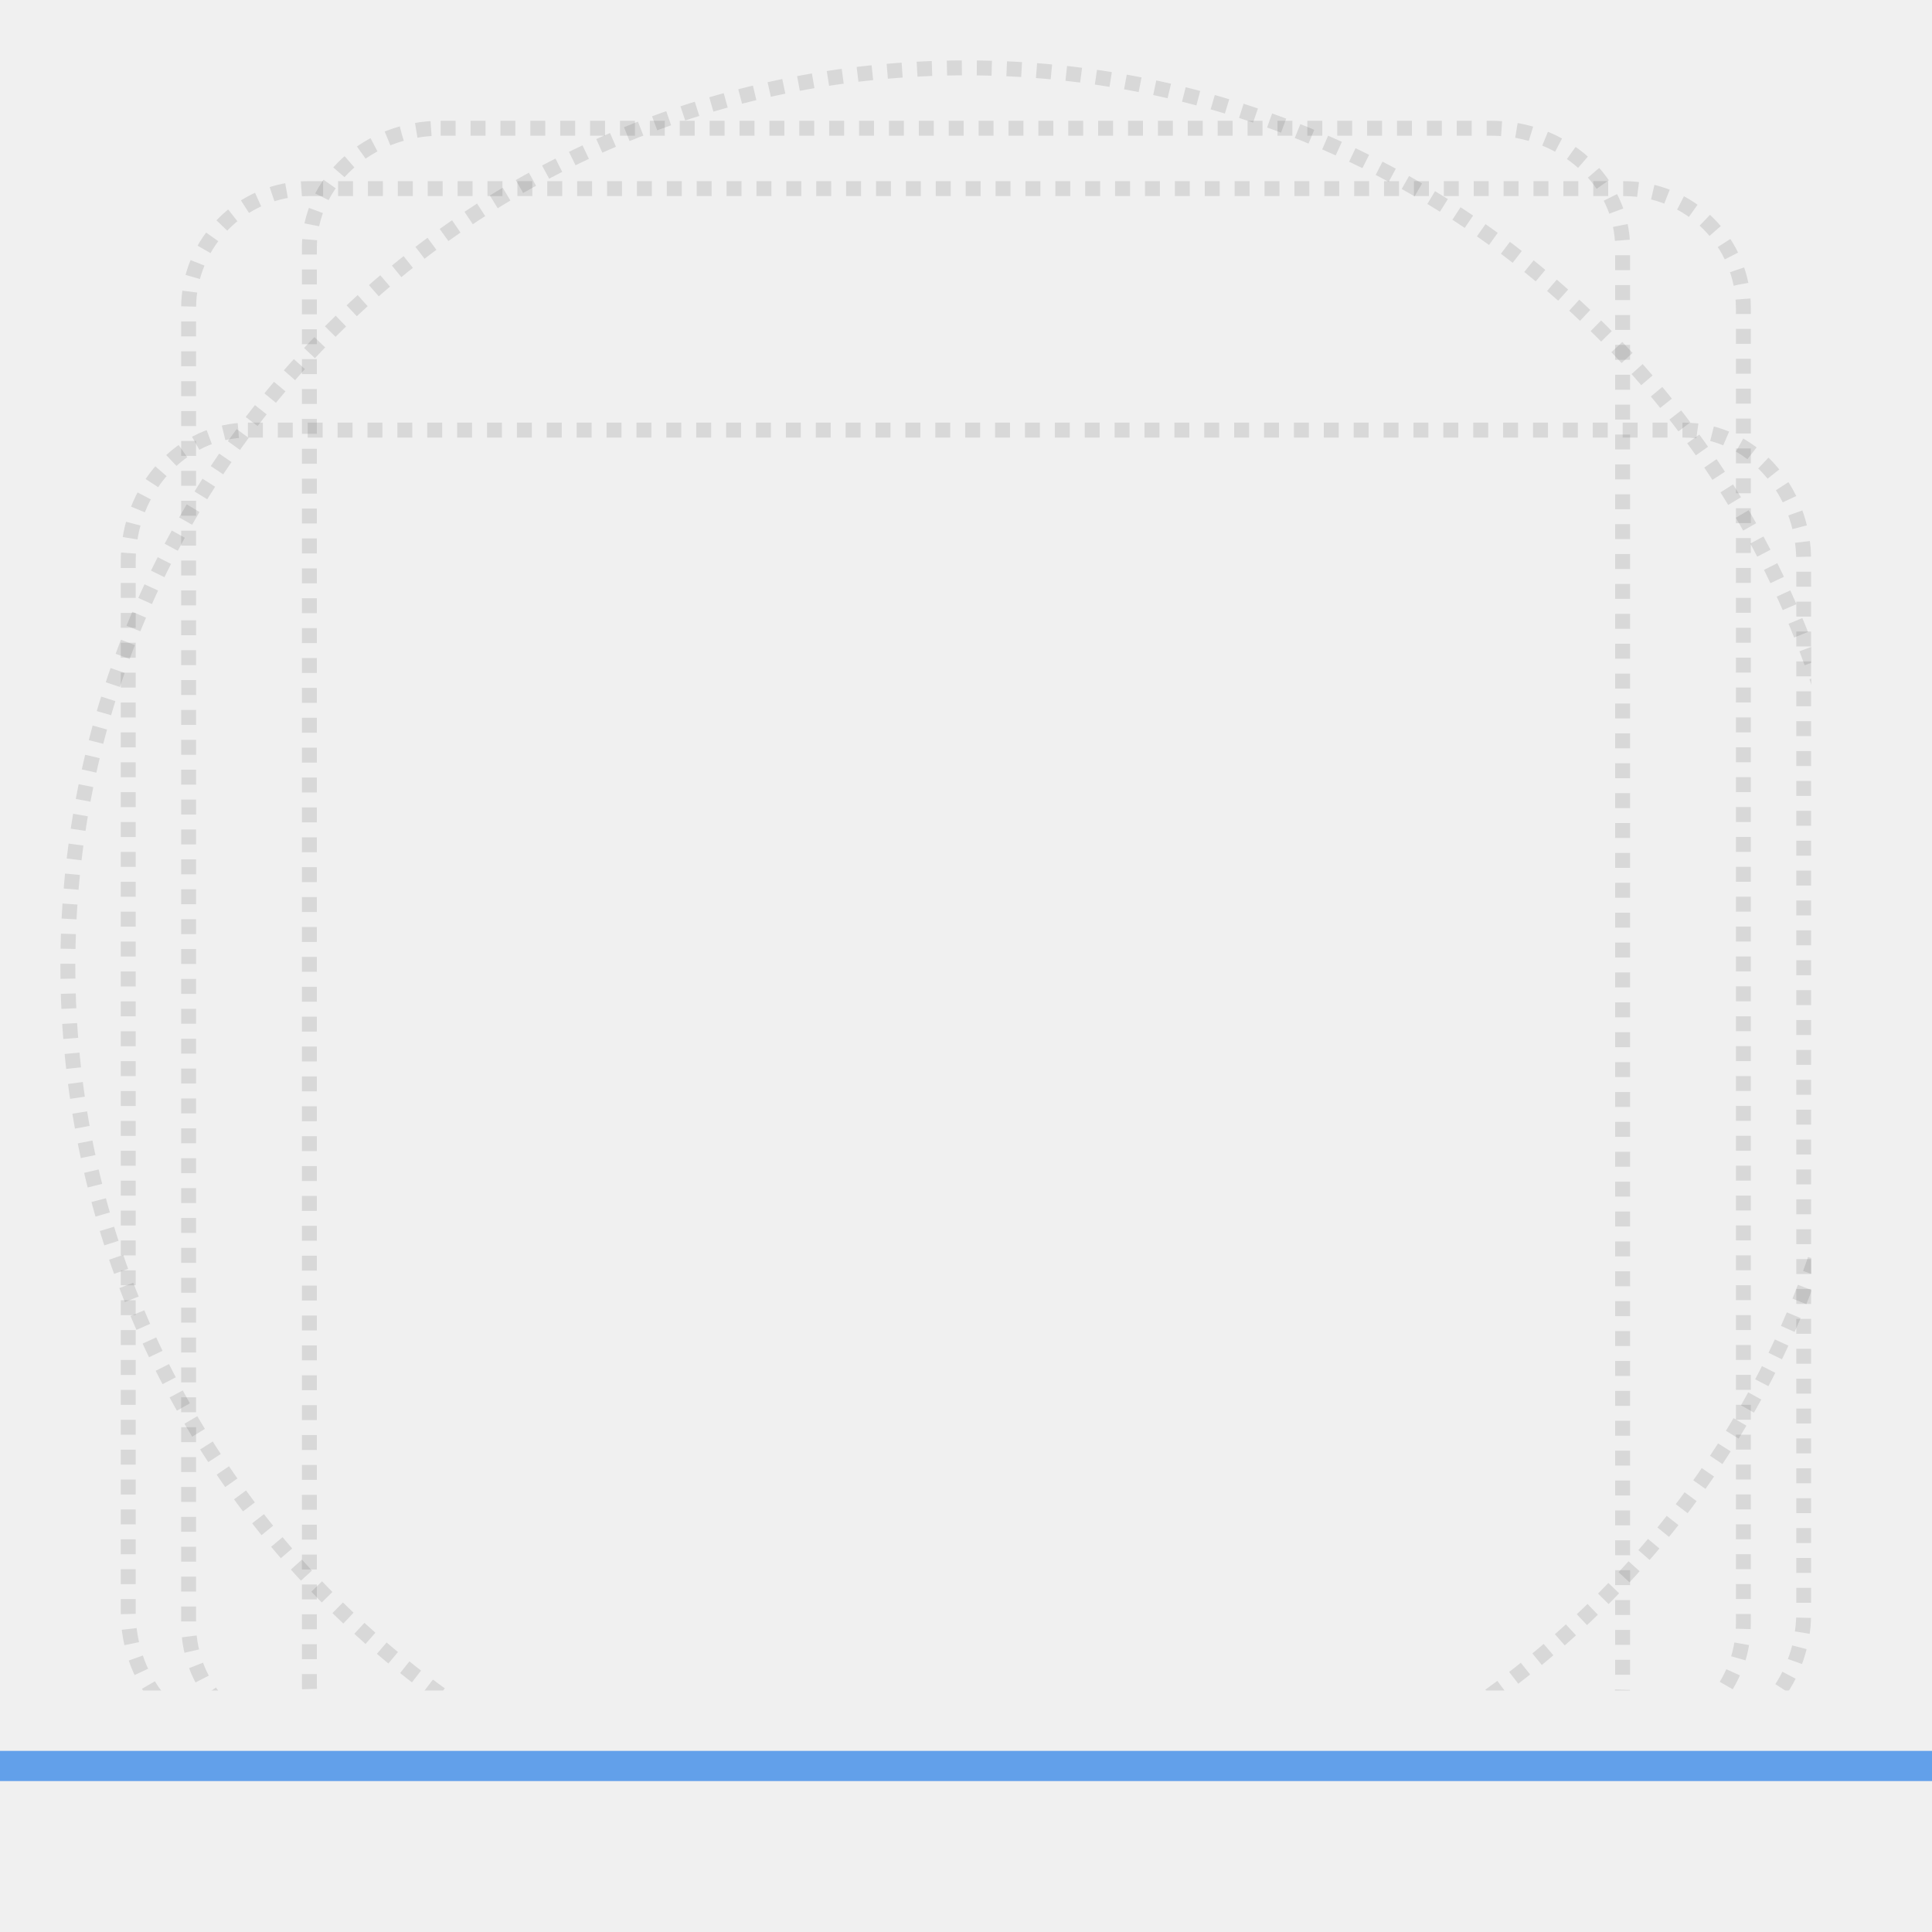
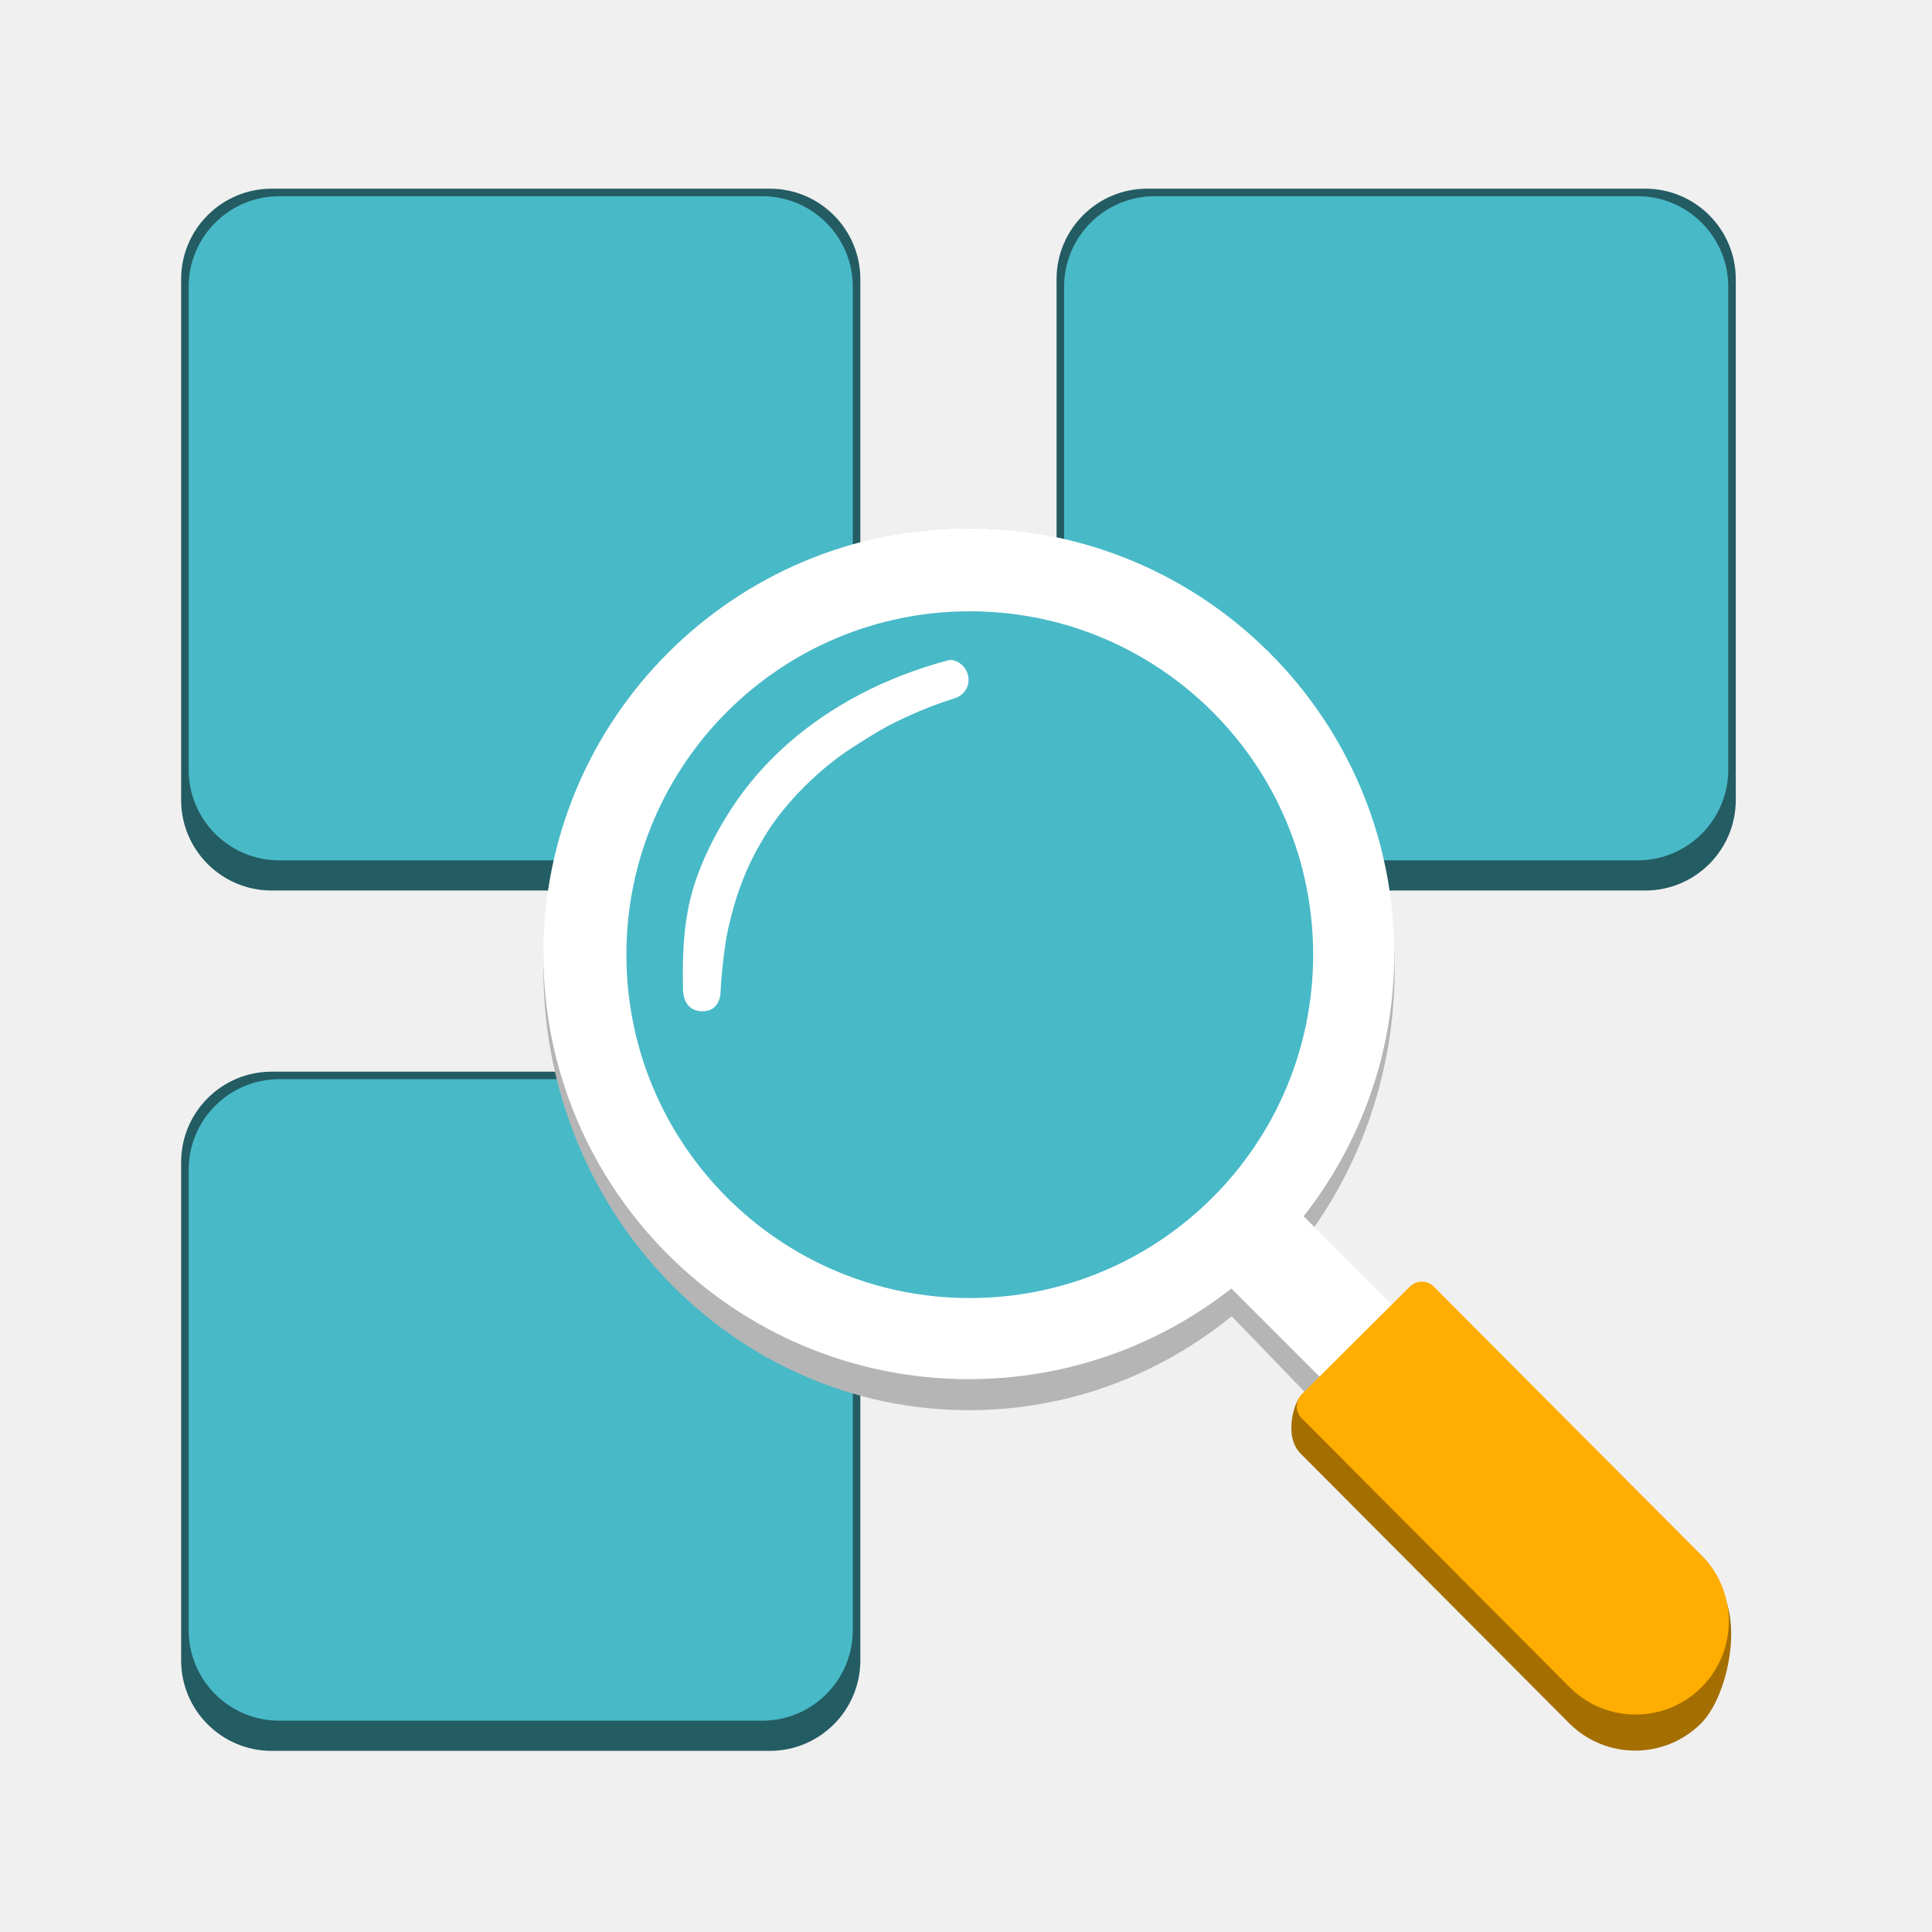
- <svg xmlns="http://www.w3.org/2000/svg" xmlns:xlink="http://www.w3.org/1999/xlink" width="128px" height="128px" viewBox="0 0 128 128" version="1.1">
-   <defs>
-     <filter id="alpha" filterUnits="objectBoundingBox" x="0%" y="0%" width="100%" height="100%">
-       <feColorMatrix type="matrix" in="SourceGraphic" values="0 0 0 0 1 0 0 0 0 1 0 0 0 0 1 0 0 0 1 0" />
-     </filter>
-     <mask id="mask0">
-       <g filter="url(#alpha)">
-         <rect x="0" y="0" width="128" height="128" style="fill:rgb(0%,0%,0%);fill-opacity:0.1;stroke:none;" />
-       </g>
-     </mask>
-     <clipPath id="clip1">
-       <rect x="0" y="0" width="192" height="152" />
-     </clipPath>
-     <g id="surface10632" clip-path="url(#clip1)">
-       <path style="fill:none;stroke-width:0.99;stroke-linecap:butt;stroke-linejoin:miter;stroke:rgb(0%,0%,0%);stroke-opacity:1;stroke-dasharray:0.99,0.99;stroke-miterlimit:4;" d="M 123.504 236 C 123.504 268.863 96.863 295.504 64 295.504 C 31.137 295.504 4.496 268.863 4.496 236 C 4.496 203.137 31.137 176.496 64 176.496 C 96.863 176.496 123.504 203.137 123.504 236 Z M 123.504 236 " transform="matrix(1,0,0,1,8,-156)" />
-     </g>
-     <mask id="mask1">
-       <g filter="url(#alpha)">
-         <rect x="0" y="0" width="128" height="128" style="fill:rgb(0%,0%,0%);fill-opacity:0.1;stroke:none;" />
-       </g>
-     </mask>
-     <clipPath id="clip2">
-       <rect x="0" y="0" width="192" height="152" />
-     </clipPath>
-     <g id="surface10635" clip-path="url(#clip2)">
-       <path style="fill:none;stroke-width:0.99;stroke-linecap:butt;stroke-linejoin:miter;stroke:rgb(0%,0%,0%);stroke-opacity:1;stroke-dasharray:0.99,0.99;stroke-miterlimit:4;" d="M 29.195 180.496 L 98.805 180.496 C 103.609 180.496 107.504 184.047 107.504 188.426 L 107.504 283.574 C 107.504 287.953 103.609 291.504 98.805 291.504 L 29.195 291.504 C 24.391 291.504 20.496 287.953 20.496 283.574 L 20.496 188.426 C 20.496 184.047 24.391 180.496 29.195 180.496 Z M 29.195 180.496 " transform="matrix(1,0,0,1,8,-156)" />
-     </g>
-     <mask id="mask2">
-       <g filter="url(#alpha)">
-         <rect x="0" y="0" width="128" height="128" style="fill:rgb(0%,0%,0%);fill-opacity:0.1;stroke:none;" />
-       </g>
-     </mask>
-     <clipPath id="clip3">
-       <rect x="0" y="0" width="192" height="152" />
-     </clipPath>
-     <g id="surface10638" clip-path="url(#clip3)">
-       <path style="fill:none;stroke-width:0.99;stroke-linecap:butt;stroke-linejoin:miter;stroke:rgb(0%,0%,0%);stroke-opacity:1;stroke-dasharray:0.99,0.99;stroke-miterlimit:4;" d="M 20.418 184.496 L 107.582 184.496 C 111.957 184.496 115.504 188.043 115.504 192.418 L 115.504 279.582 C 115.504 283.957 111.957 287.504 107.582 287.504 L 20.418 287.504 C 16.043 287.504 12.496 283.957 12.496 279.582 L 12.496 192.418 C 12.496 188.043 16.043 184.496 20.418 184.496 Z M 20.418 184.496 " transform="matrix(1,0,0,1,8,-156)" />
-     </g>
-     <mask id="mask3">
-       <g filter="url(#alpha)">
-         <rect x="0" y="0" width="128" height="128" style="fill:rgb(0%,0%,0%);fill-opacity:0.1;stroke:none;" />
-       </g>
-     </mask>
-     <clipPath id="clip4">
-       <rect x="0" y="0" width="192" height="152" />
-     </clipPath>
-     <g id="surface10641" clip-path="url(#clip4)">
-       <path style="fill:none;stroke-width:0.99;stroke-linecap:butt;stroke-linejoin:miter;stroke:rgb(0%,0%,0%);stroke-opacity:1;stroke-dasharray:0.99,0.99;stroke-miterlimit:4;" d="M 16.426 200.496 L 111.574 200.496 C 115.953 200.496 119.504 204.391 119.504 209.195 L 119.504 278.805 C 119.504 283.609 115.953 287.504 111.574 287.504 L 16.426 287.504 C 12.047 287.504 8.496 283.609 8.496 278.805 L 8.496 209.195 C 8.496 204.391 12.047 200.496 16.426 200.496 Z M 16.426 200.496 " transform="matrix(1,0,0,1,8,-156)" />
-     </g>
-   </defs>
-   <g id="surface10578">
-     <rect x="0" y="0" width="128" height="128" style="fill:rgb(94.118%,94.118%,94.118%);fill-opacity:1;stroke:none;" />
-     <use xlink:href="#surface10632" transform="matrix(1,0,0,1,-8,-16)" mask="url(#mask0)" />
-     <use xlink:href="#surface10635" transform="matrix(1,0,0,1,-8,-16)" mask="url(#mask1)" />
-     <use xlink:href="#surface10638" transform="matrix(1,0,0,1,-8,-16)" mask="url(#mask2)" />
-     <use xlink:href="#surface10641" transform="matrix(1,0,0,1,-8,-16)" mask="url(#mask3)" />
-     <path style="fill:none;stroke-width:2;stroke-linecap:butt;stroke-linejoin:miter;stroke:rgb(38.431%,62.745%,91.765%);stroke-opacity:1;stroke-miterlimit:4;" d="M 0 289 L 128 289 " transform="matrix(1,0,0,1,0,-172)" />
-   </g>
+ <svg xmlns="http://www.w3.org/2000/svg" width="256" height="256" viewBox="0 0 256 256" fill="none">
+   <path d="M24 37C24 30.373 29.373 25 36 25H102C108.627 25 114 30.373 114 37V106C114 112.627 108.627 118 102 118H36C29.373 118 24 112.627 24 106V37Z" fill="#245C63" />
+   <path d="M25 38C25 31.373 30.373 26 37 26H101C107.627 26 113 31.373 113 38V102C113 108.627 107.627 114 101 114H37C30.373 114 25 108.627 25 102V38Z" fill="#48B9C7" />
+   <path d="M140 37C140 30.373 145.373 25 152 25H218C224.627 25 230 30.373 230 37V106C230 112.627 224.627 118 218 118H152C145.373 118 140 112.627 140 106V37Z" fill="#245C63" />
+   <path d="M141 38C141 31.373 146.373 26 153 26H217C223.627 26 229 31.373 229 38V102C229 108.627 223.627 114 217 114H153C146.373 114 141 108.627 141 102V38Z" fill="#48B9C7" />
+   <path d="M24 154C24 147.373 29.373 142 36 142H102C108.627 142 114 147.373 114 154V220C114 226.627 108.627 232 102 232H36C29.373 232 24 226.627 24 220V154Z" fill="#245C63" />
+   <path d="M25 155C25 148.373 30.373 143 37 143H101C107.627 143 113 148.373 113 155V216C113 222.627 107.627 228 101 228H37C30.373 228 25 222.627 25 216V155Z" fill="#48B9C7" />
+   <path fill-rule="evenodd" clip-rule="evenodd" d="M163.204 174.407C153.618 182.207 141.532 186.859 128.397 186.859C97.25 186.859 72 160.699 72 128.43C72 96.16 97.25 70 128.397 70C159.545 70 184.795 96.16 184.795 128.43C184.795 142.038 180.305 154.559 172.775 164.491L185.068 177.227L175.497 187.143L163.204 174.407ZM178.027 128.43C178.027 156.827 155.807 179.848 128.397 179.848C100.988 179.848 78.768 156.827 78.768 128.43C78.768 100.032 100.988 77.012 128.397 77.012C155.807 77.012 178.027 100.032 178.027 128.43Z" fill="#B5B5B5" />
+   <path fill-rule="evenodd" clip-rule="evenodd" d="M163.164 170.731C153.582 178.257 141.502 182.745 128.373 182.745C97.239 182.745 72 157.506 72 126.373C72 95.239 97.239 70 128.373 70C159.506 70 184.745 95.239 184.745 126.373C184.745 139.502 180.257 151.582 172.731 161.164L185.019 173.452L175.452 183.019L163.164 170.731ZM173.471 126.373C173.471 151.28 153.28 171.471 128.373 171.471C103.466 171.471 83.275 151.28 83.275 126.373C83.275 101.466 103.466 81.275 128.373 81.275C153.28 81.275 173.471 101.466 173.471 126.373Z" fill="white" />
+   <path d="M174 126.5C174 151.629 153.629 172 128.5 172C103.371 172 83 151.629 83 126.5C83 101.371 103.371 81 128.5 81C153.629 81 174 101.371 174 126.5Z" fill="#48B9C7" />
+   <path d="M184.559 172.881C185.438 172.006 191.832 172.512 192.708 173.391L225.813 206.496C227.58 208.46 227.851 209.552 228.869 212.608C230.397 217.701 228.365 225.405 225.394 228.364C220.559 233.18 212.736 233.165 207.92 228.33L172.434 192.704C169.788 190.198 171.826 185.105 172.335 185.105L184.559 172.881Z" fill="#A46F00" />
+   <path d="M186.813 170.481C187.692 169.606 189.114 169.608 189.99 170.487L225.475 206.113C230.291 210.948 230.276 218.772 225.441 223.588C220.606 228.403 212.783 228.388 207.967 223.553L172.481 187.927C171.606 187.048 171.608 185.626 172.487 184.75L186.813 170.481Z" fill="#FFAD00" />
+   <path d="M125.607 87.499C126.48 87.265 127.652 87.956 128.108 89C128.737 90.443 128.032 92.017 126.531 92.517C125.87 92.738 122.403 93.756 118 96.019C116.424 96.829 114.729 97.918 113 99.019C108.594 101.825 104.035 106.396 101.5 110.519C99.128 114.378 97.668 117.881 96.501 123C95.887 125.692 95.501 130.5 95.501 131C95.501 133 94.633 133.978 93.108 133.999C91.569 134.021 90.501 133 90.501 131C90.501 129.297 90.253 124.032 91.501 119C92.45 115.169 94.453 110.901 97 107.019C100.974 100.963 106.745 95.778 114 91.983C117.502 90.151 121.375 88.638 125.607 87.499Z" fill="white" />
</svg>
